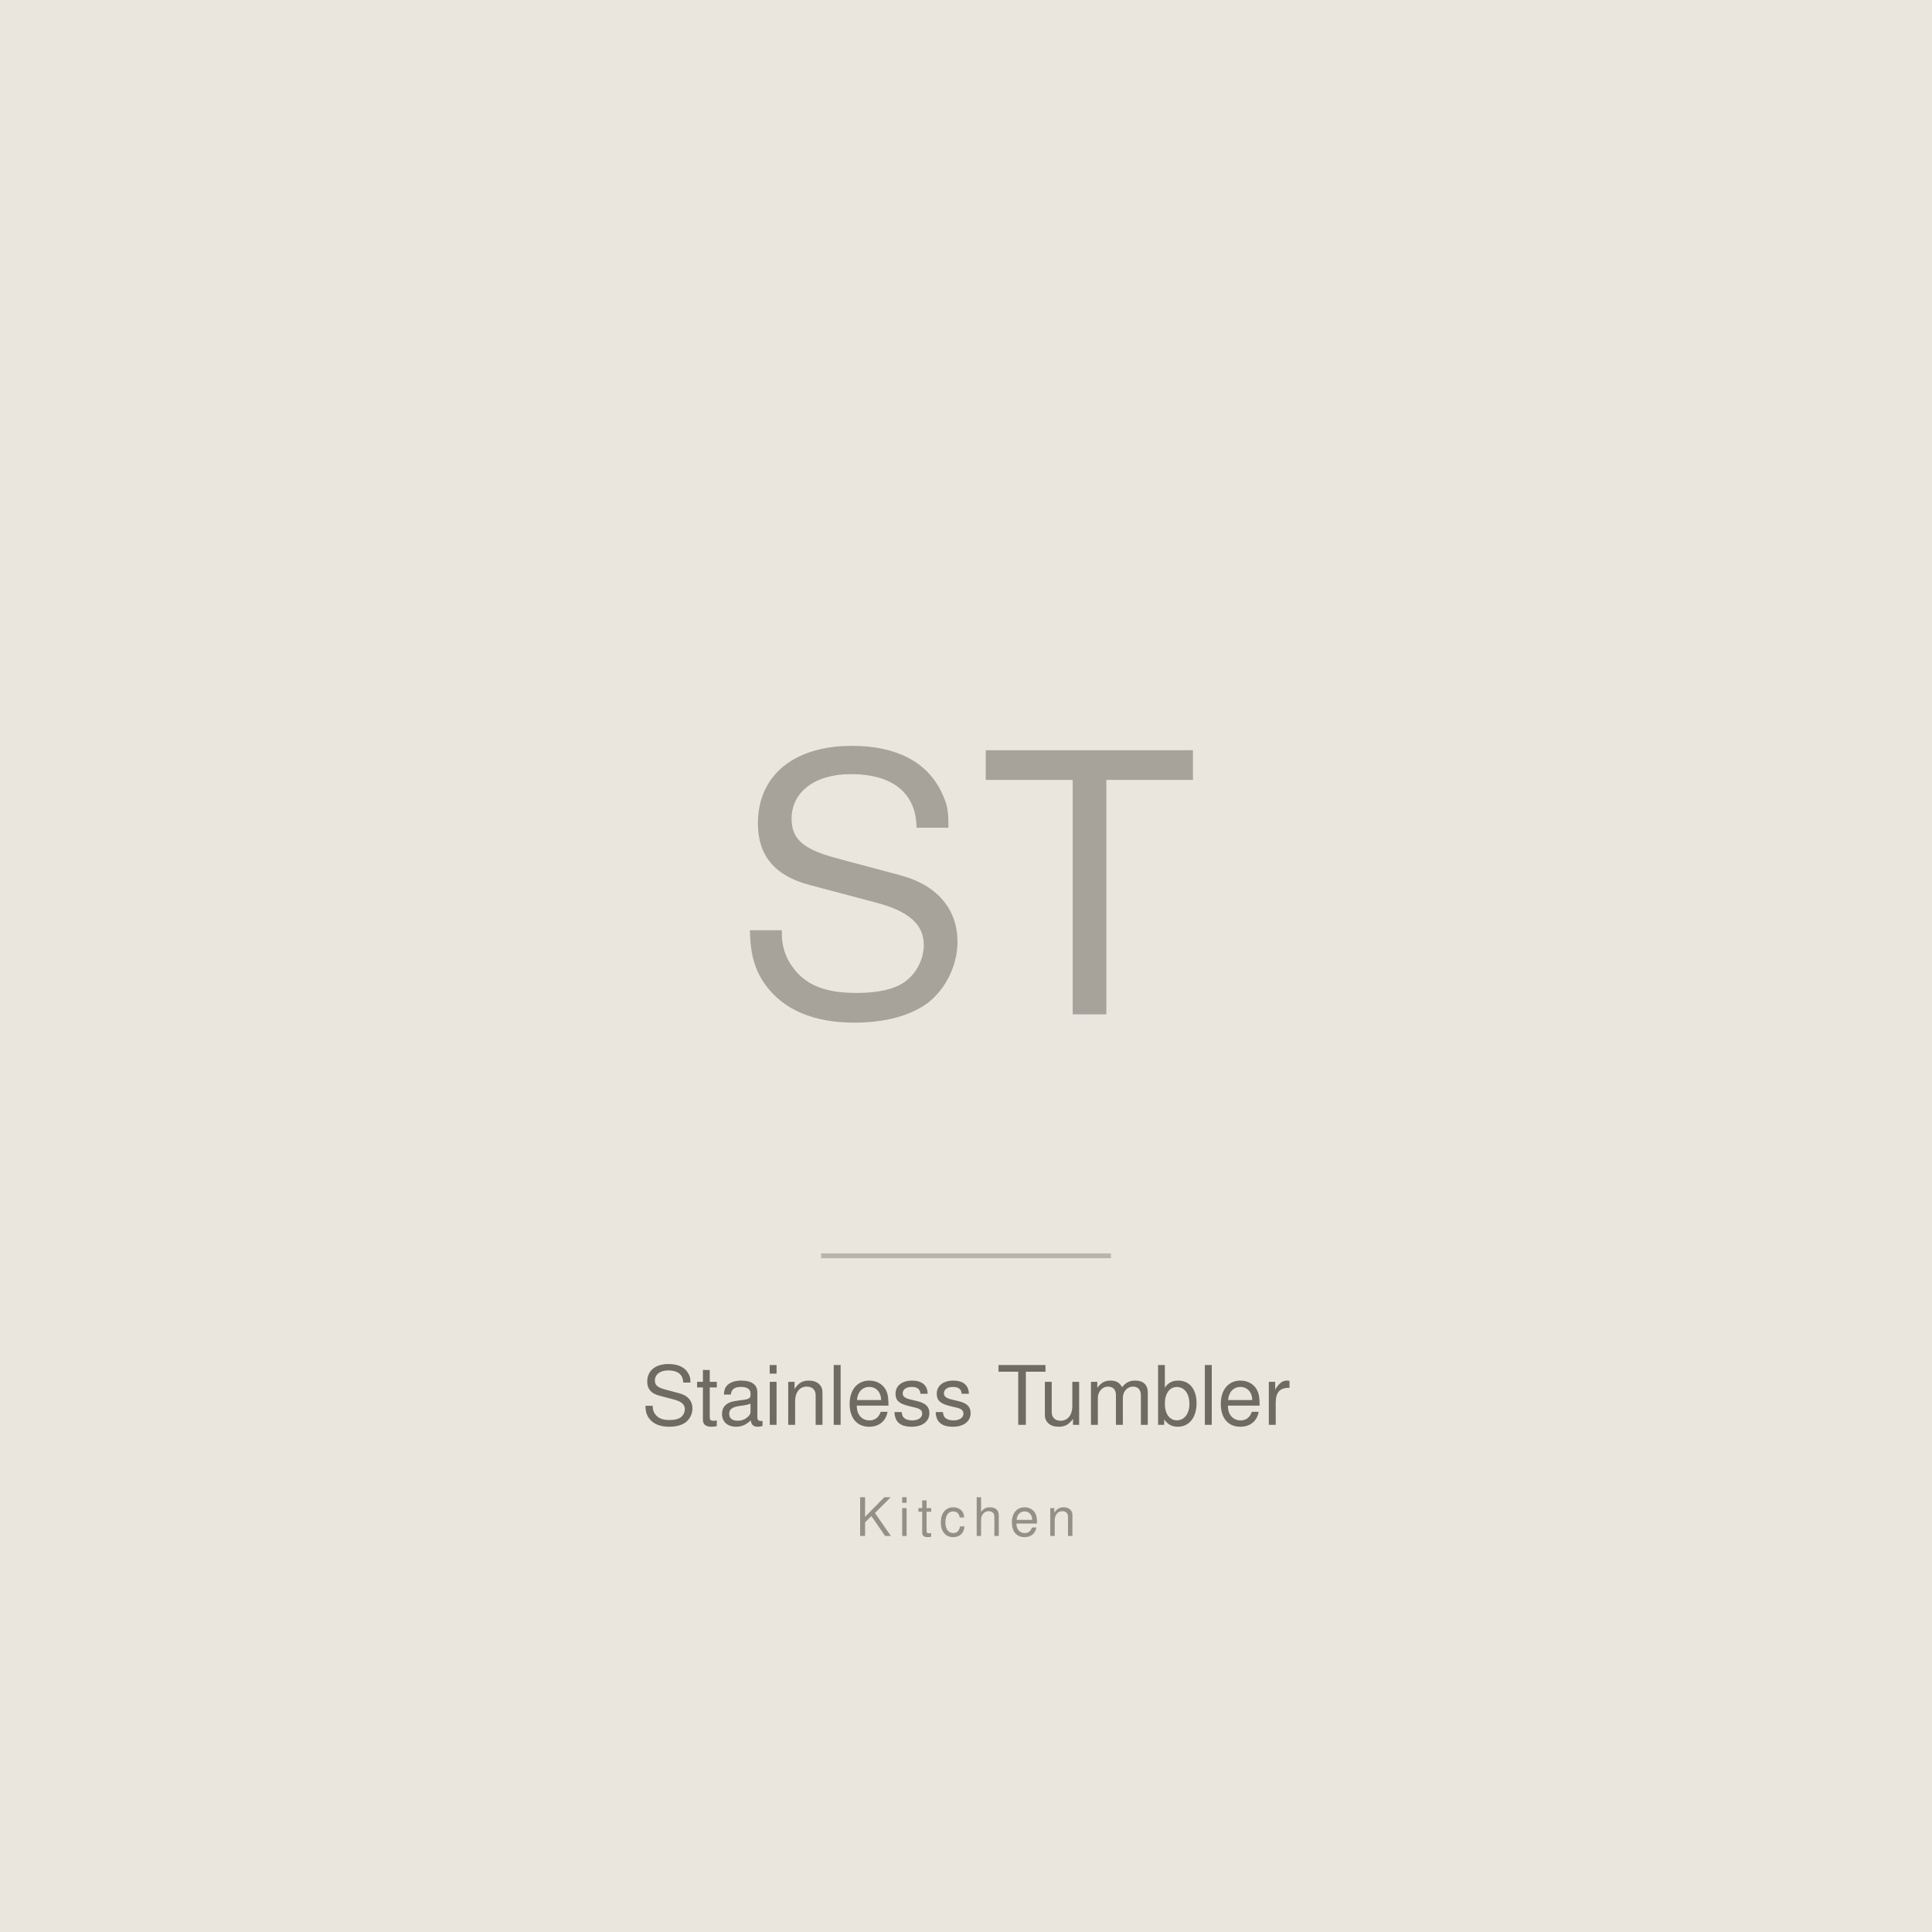
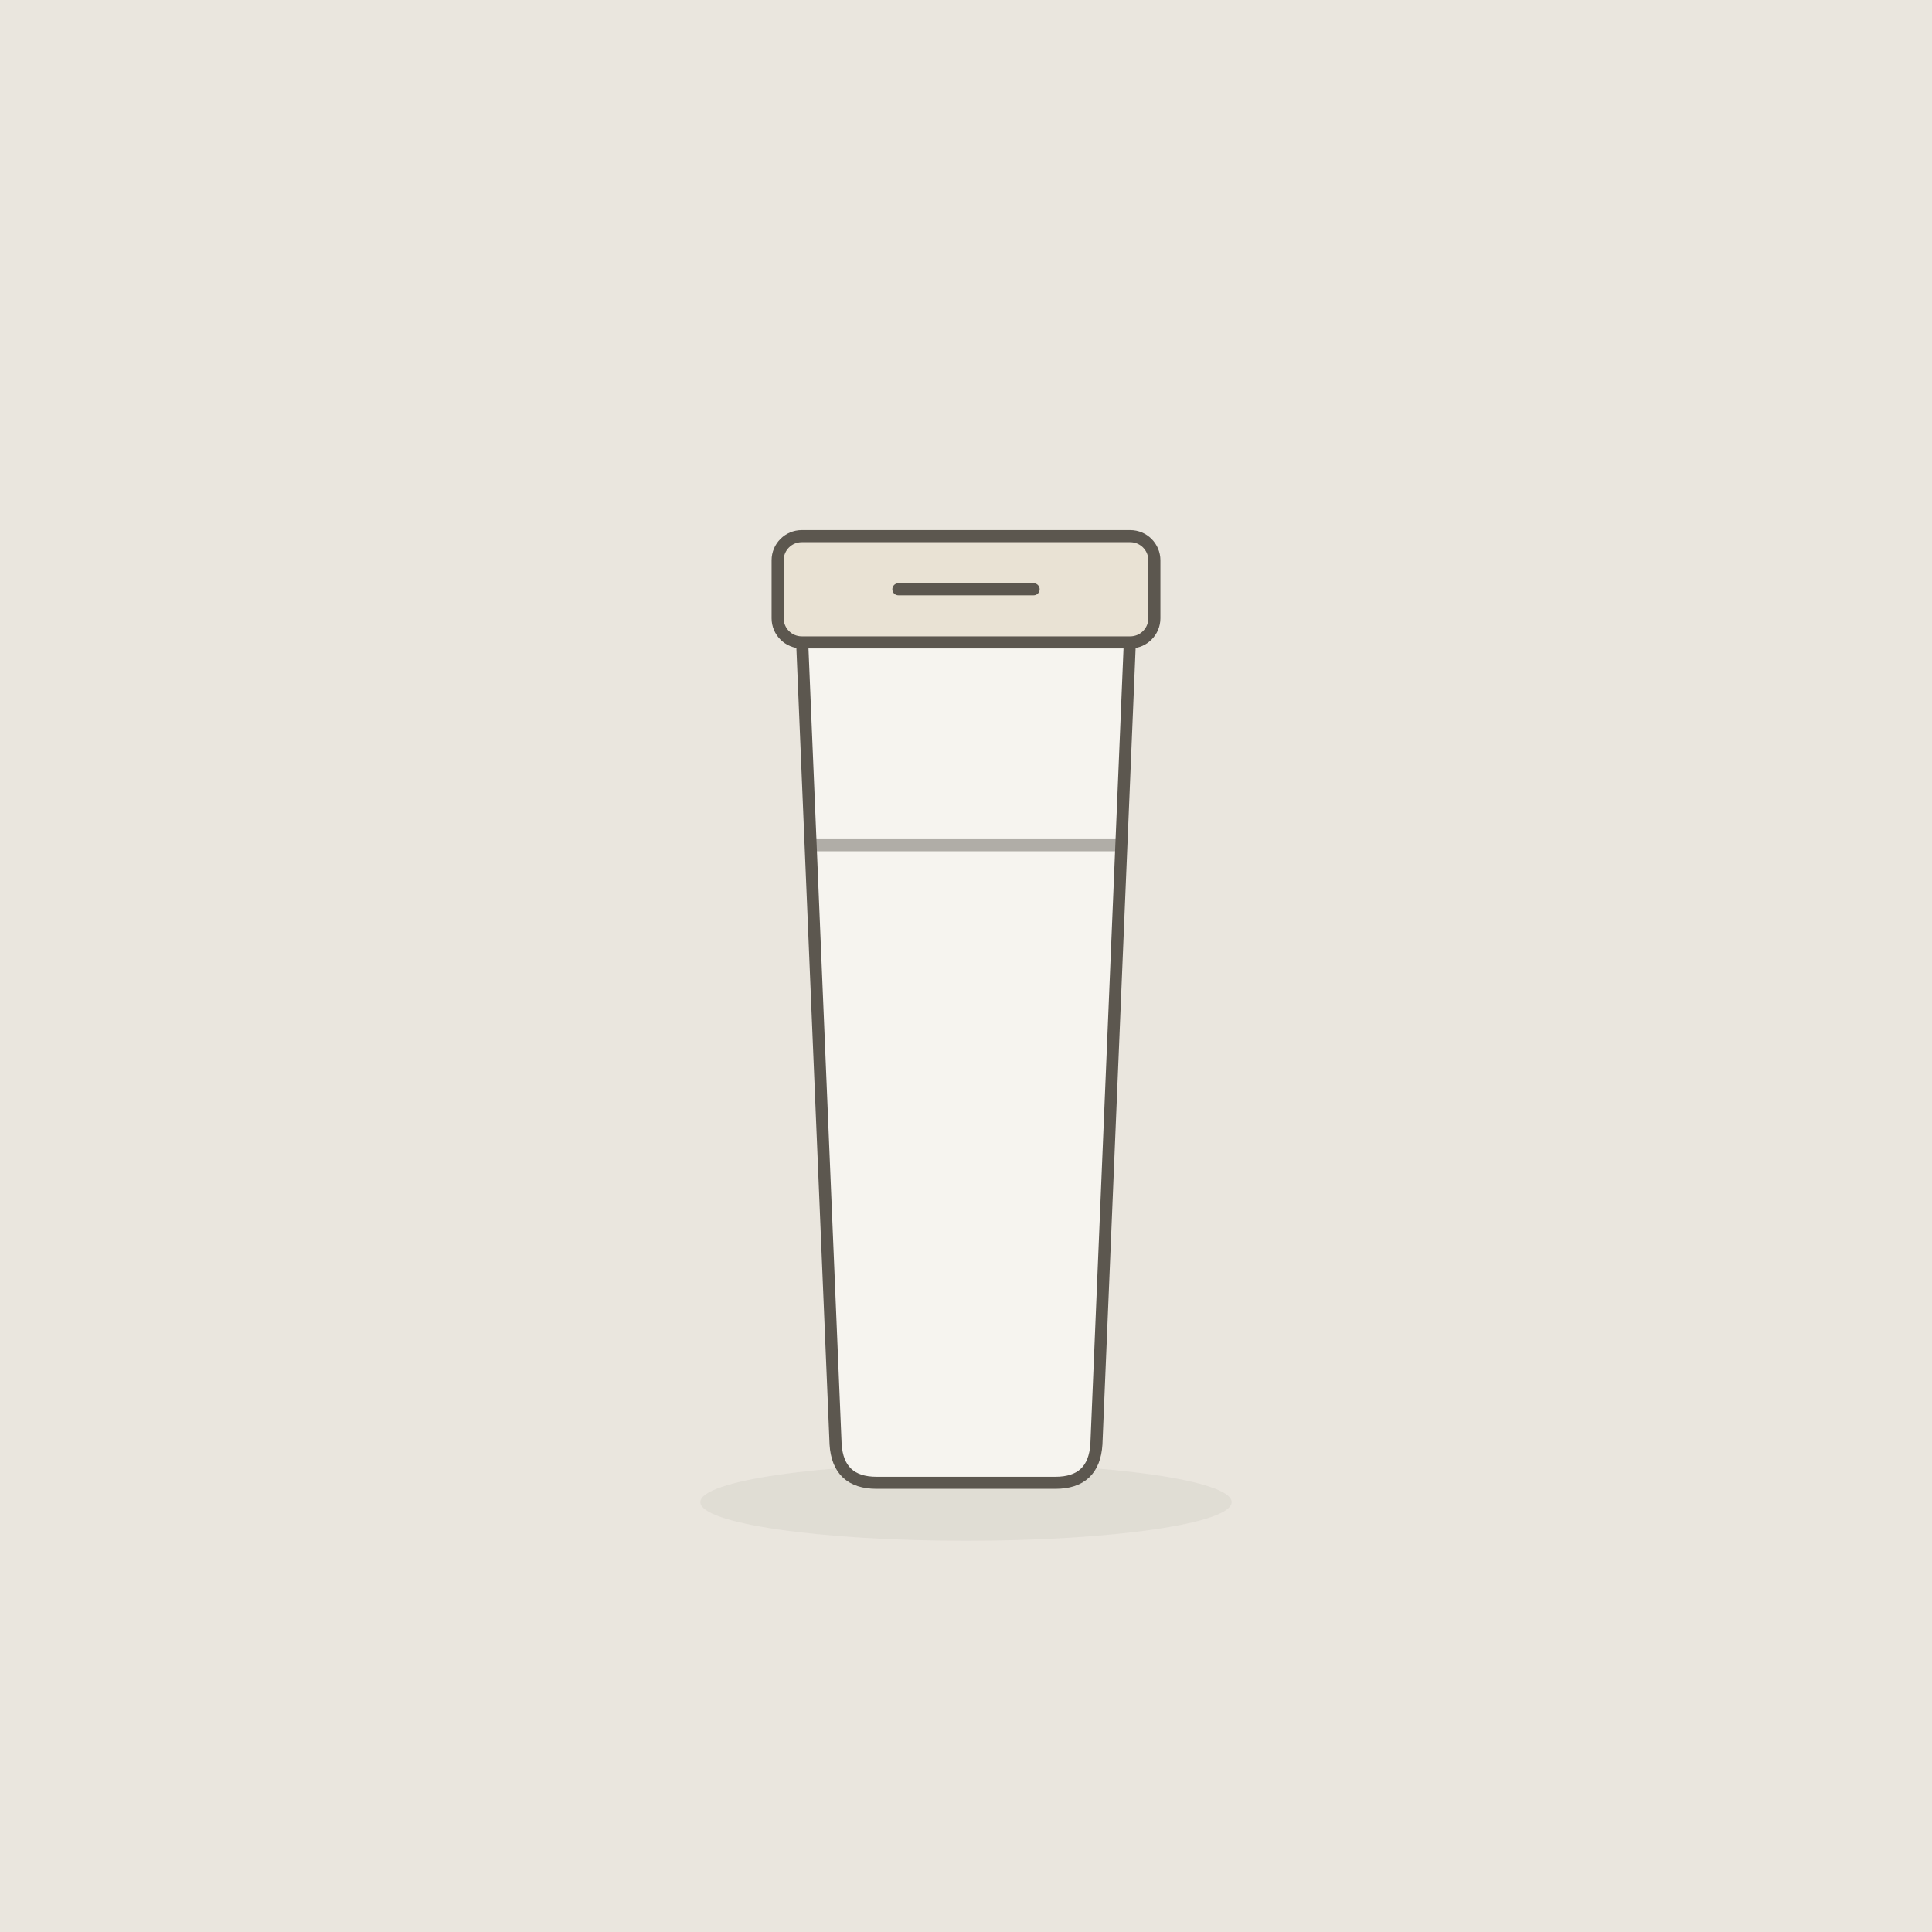
<svg xmlns="http://www.w3.org/2000/svg" viewBox="0 0 800 800" width="800" height="800" role="img" aria-label="Stainless Tumbler">
  <rect width="800" height="800" fill="#EAE6DE" />
-   <text x="400" y="420" text-anchor="middle" font-family="Helvetica, Arial, sans-serif" font-size="150" font-weight="300" letter-spacing="6" fill="#6F6A62" opacity="0.55">ST</text>
-   <line x1="340" y1="520" x2="460" y2="520" stroke="#6F6A62" stroke-width="2" opacity="0.4" />
-   <text x="400" y="590" text-anchor="middle" font-family="Helvetica, Arial, sans-serif" font-size="34" fill="#6F6A62">Stainless Tumbler</text>
-   <text x="400" y="636" text-anchor="middle" font-family="Helvetica, Arial, sans-serif" font-size="22" letter-spacing="3" fill="#6F6A62" opacity="0.7">Kitchen</text>
+   <g fill="none" stroke="#5c574f" stroke-width="5" stroke-linecap="round" stroke-linejoin="round">
+     <ellipse cx="400" cy="622" rx="110" ry="16" fill="#5c574f" opacity="0.07" stroke="none" />
+     <path d="M332 262 L468 262 L454 598 Q453 614 437 614 L363 614 Q347 614 346 598 Z" fill="#f6f4ef" />
+     <line x1="336" y1="350" x2="464" y2="350" opacity=".45" />
+     <rect x="322" y="222" width="156" height="44" rx="10" fill="#e9e2d4" />
+     <line x1="372" y1="244" x2="428" y2="244" />
+   </g>
</svg>
